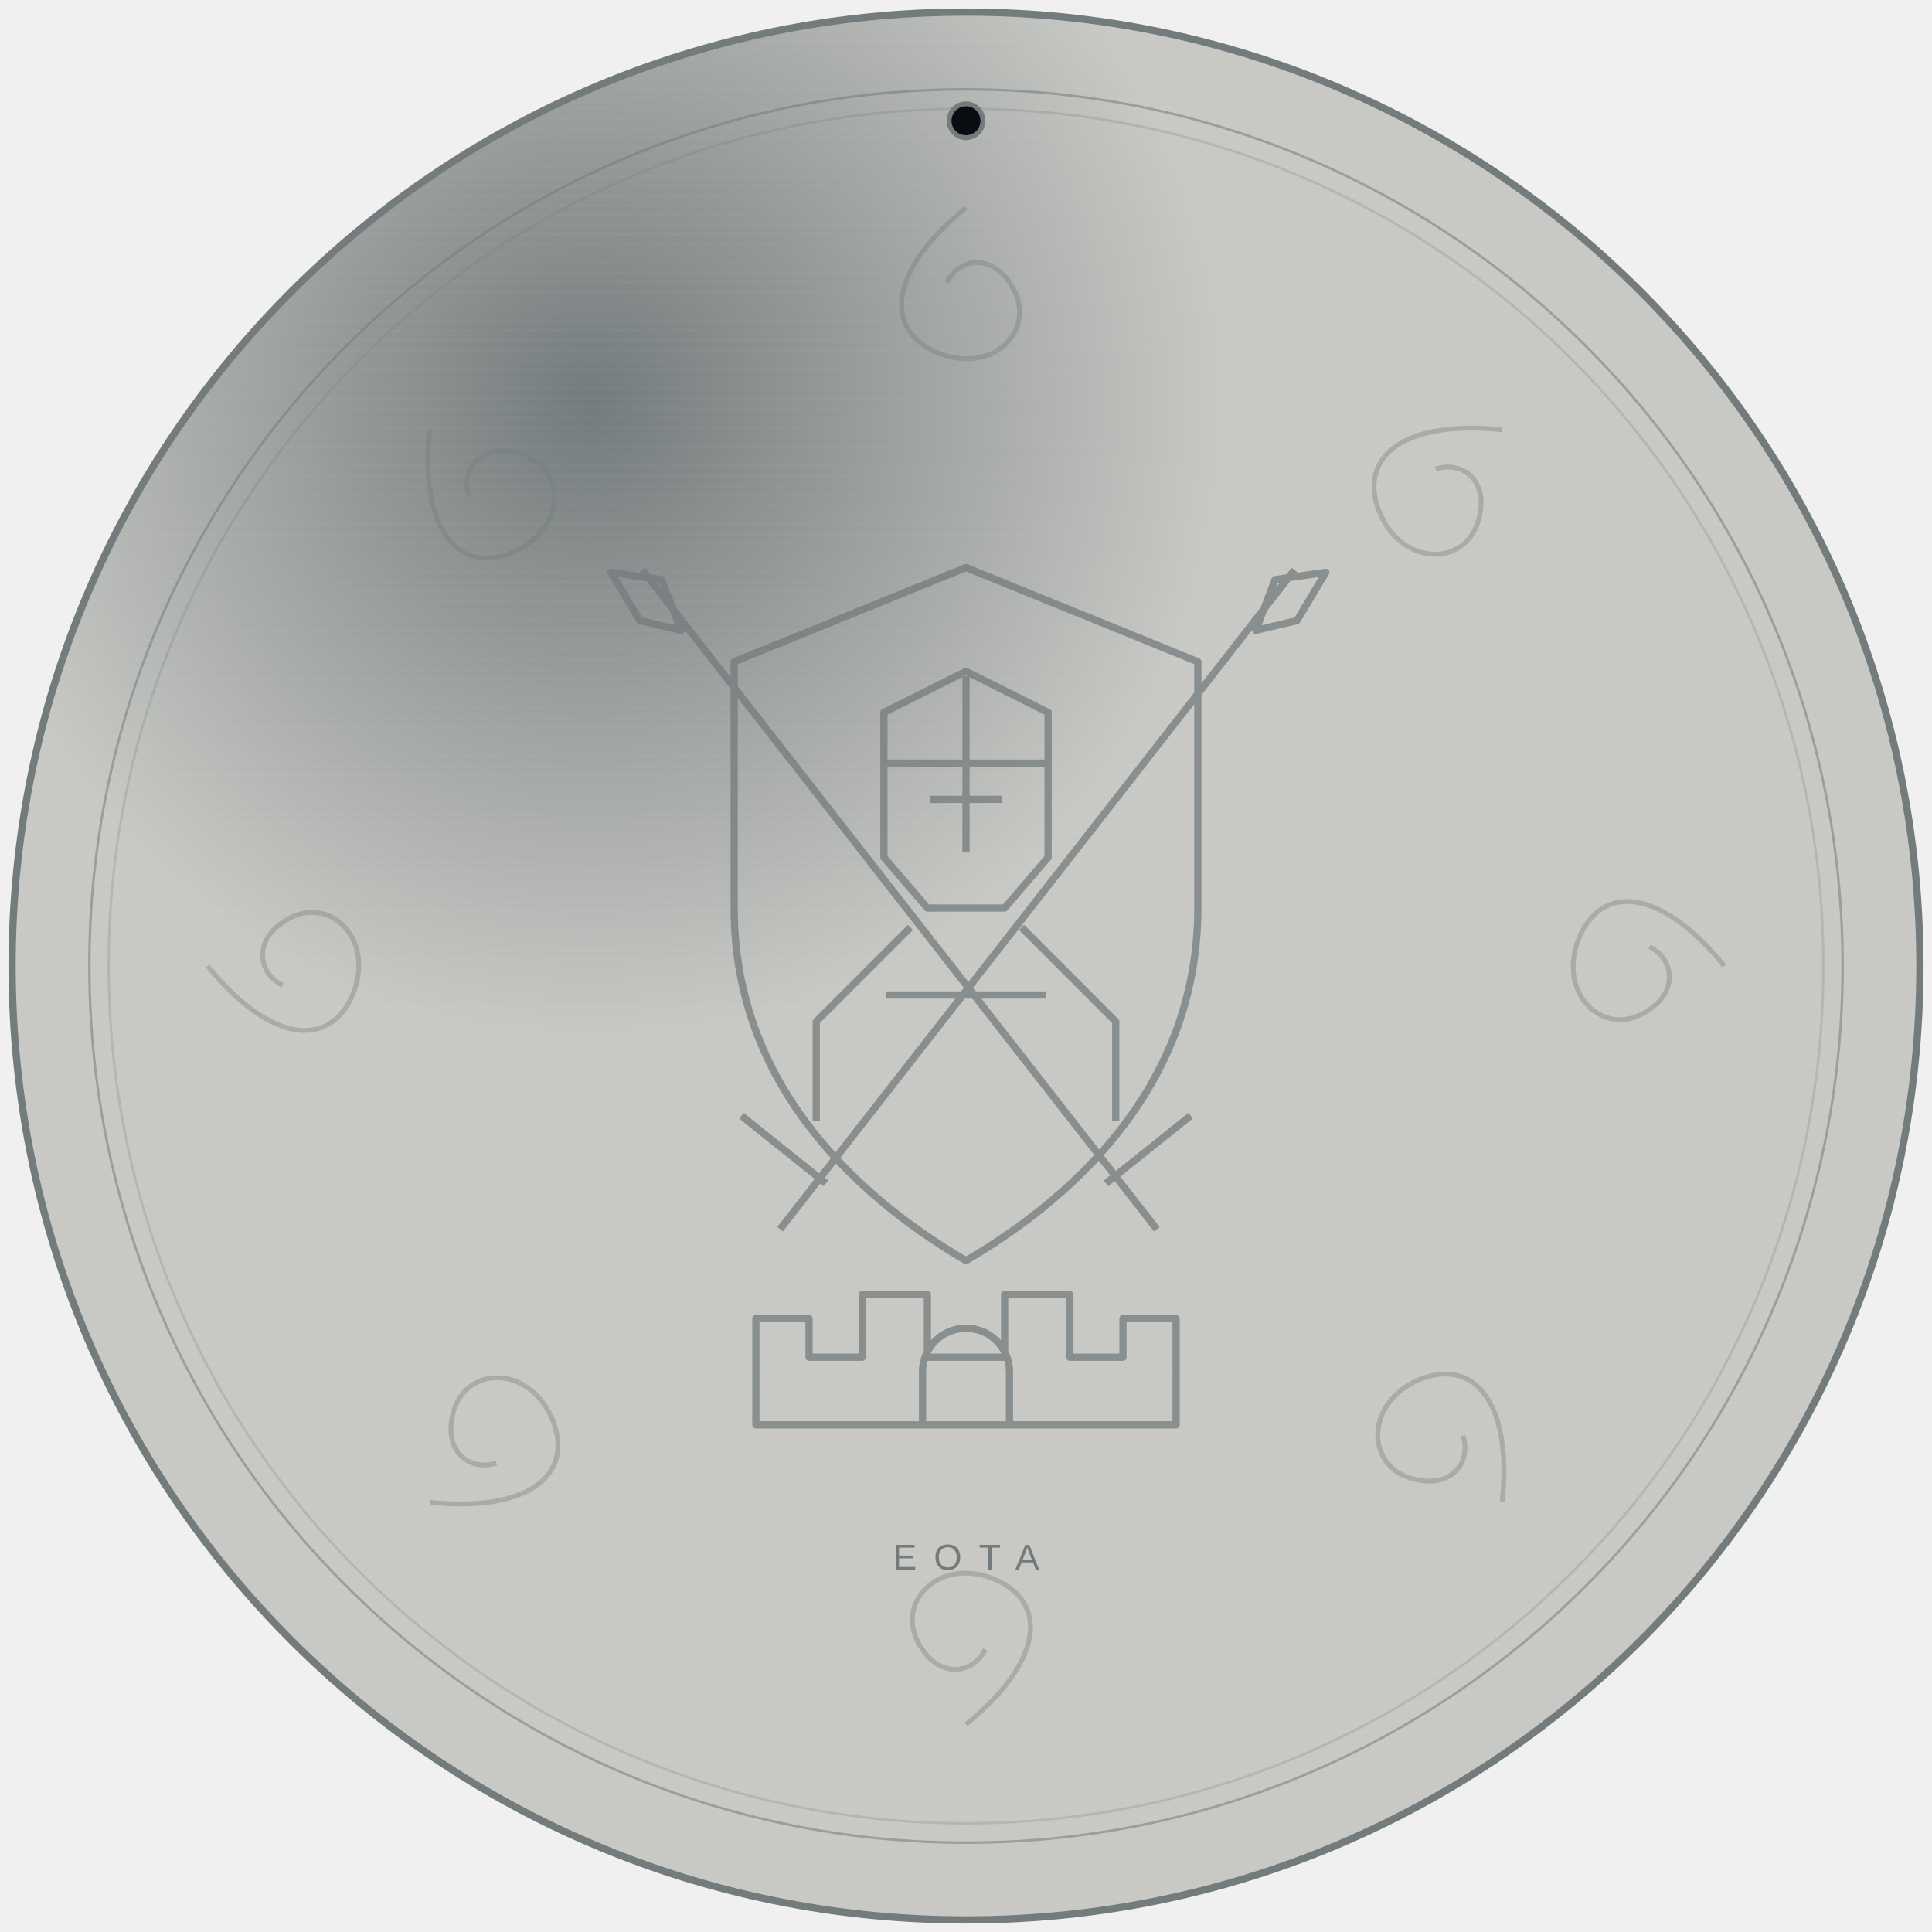
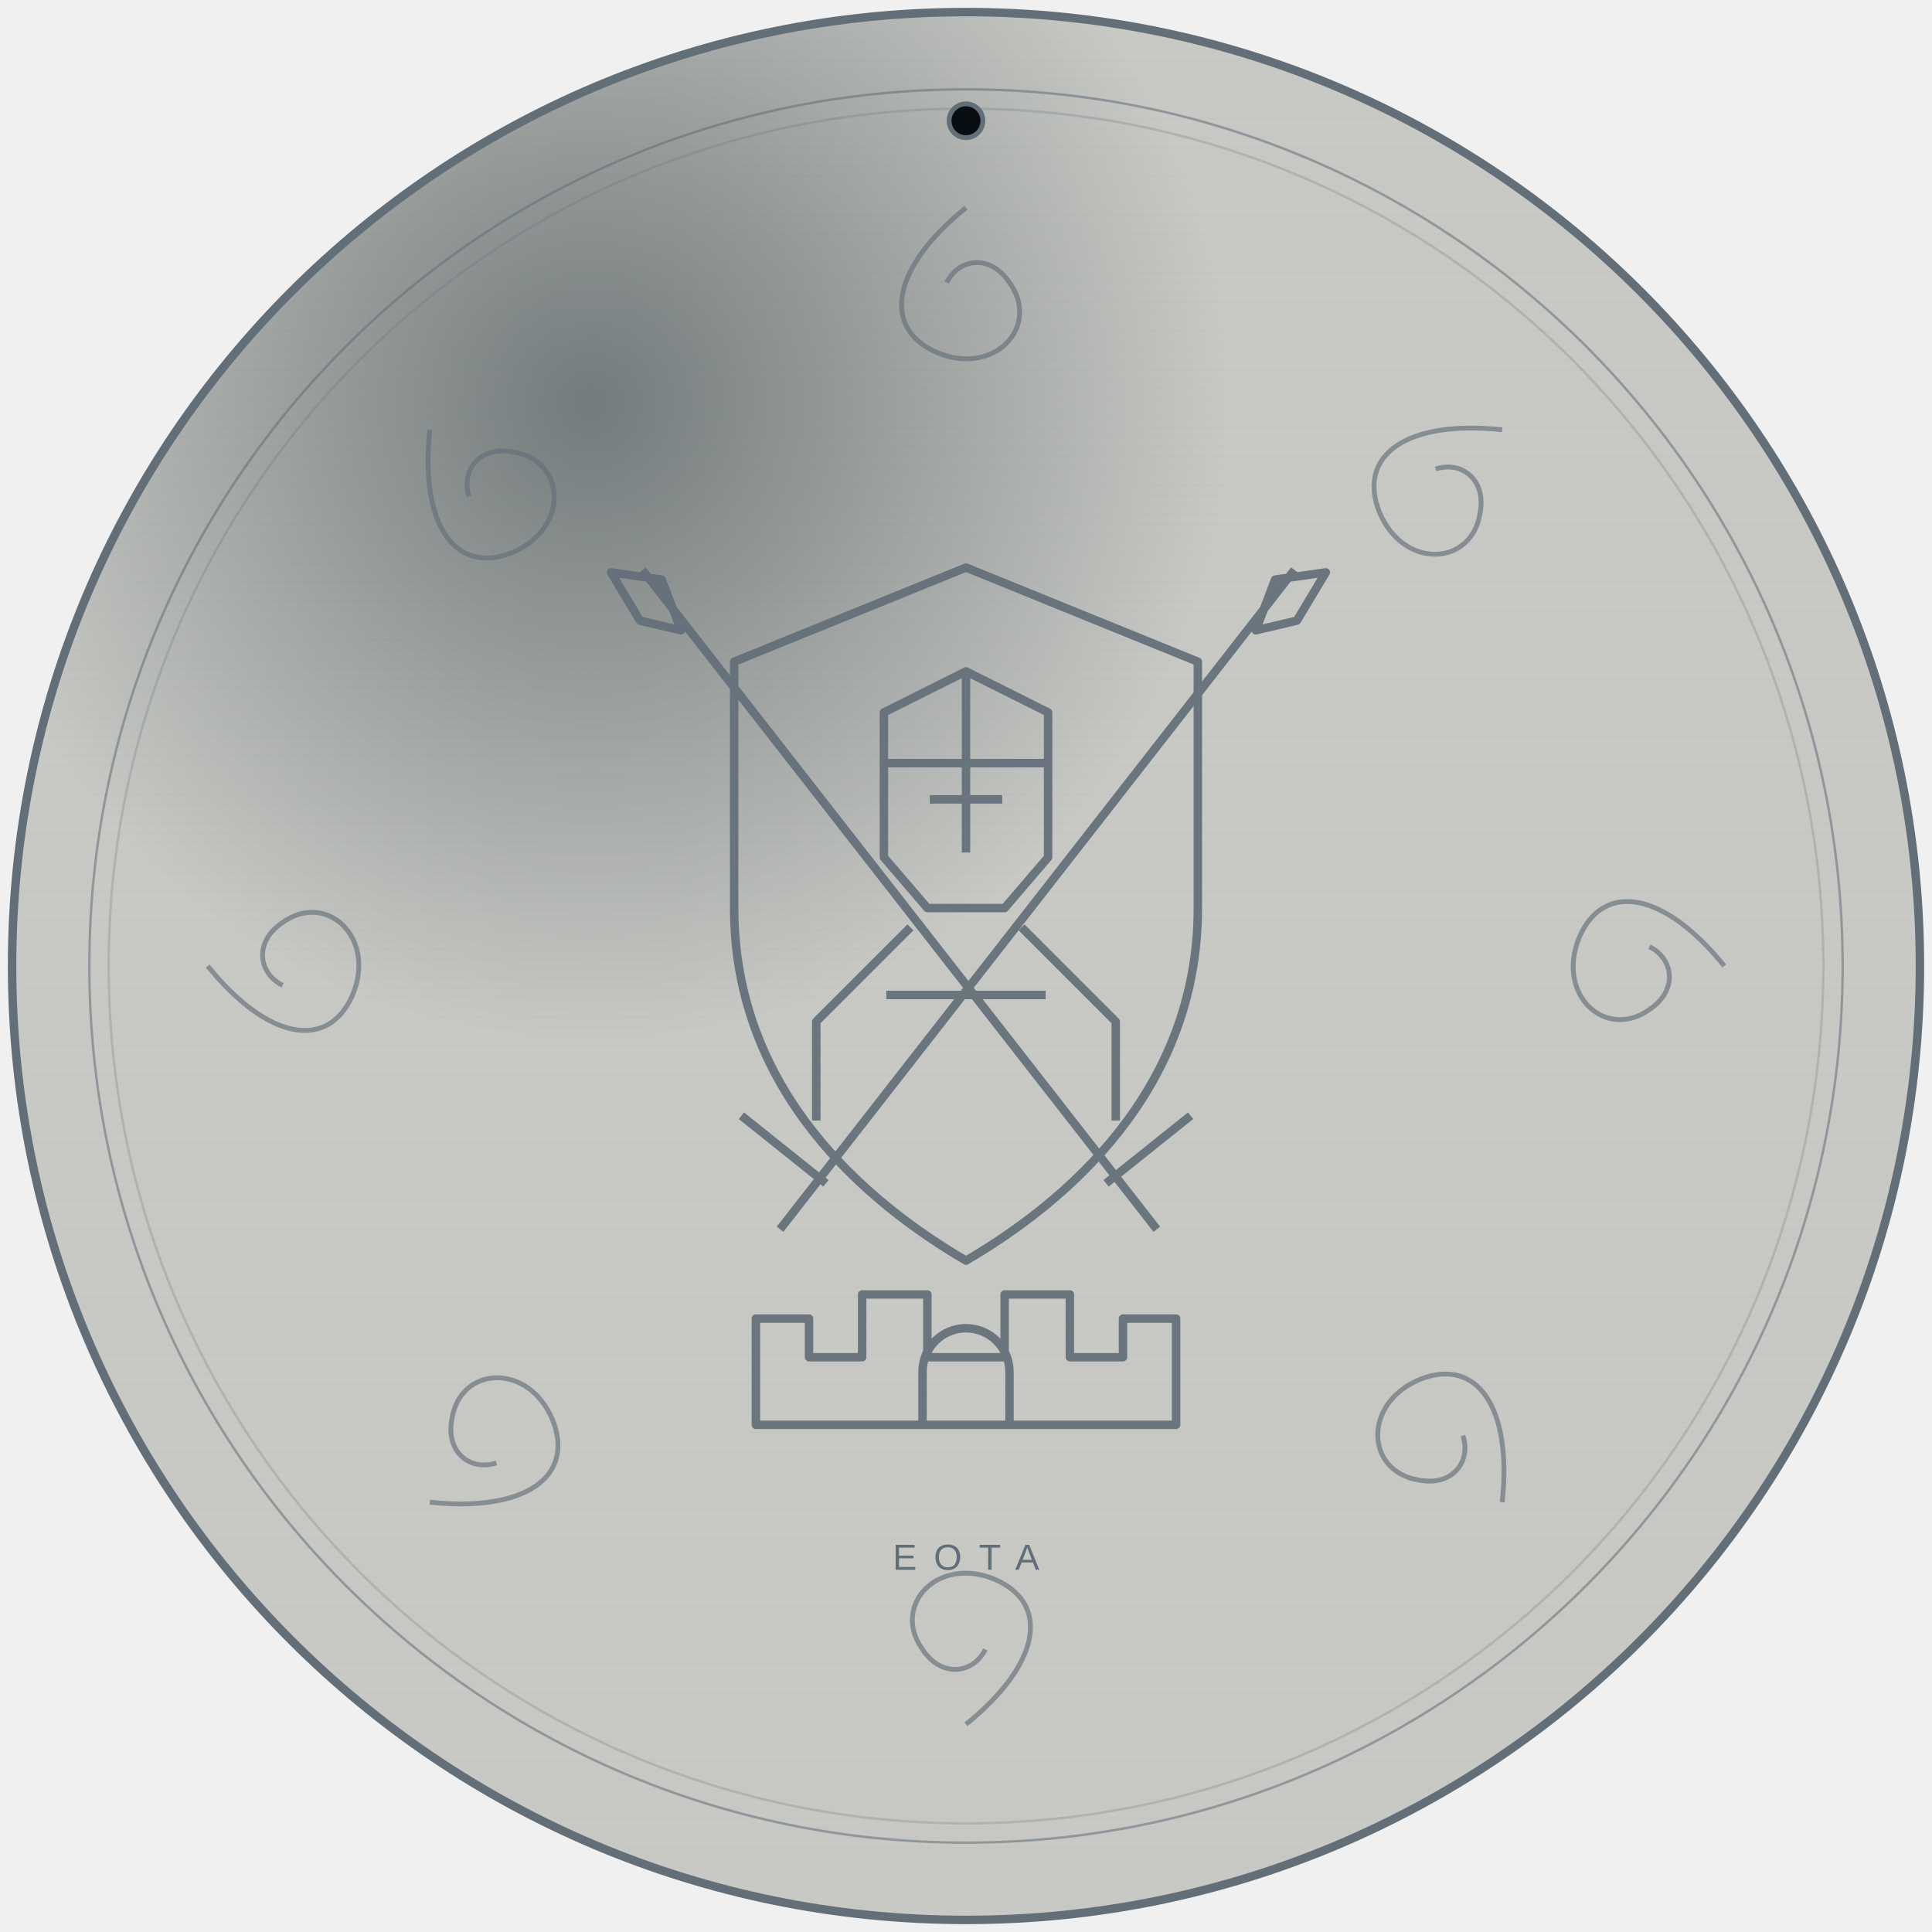
<svg xmlns="http://www.w3.org/2000/svg" width="800" height="800" viewBox="0 0 800 800">
  <defs>
    <radialGradient id="metal" cx="30%" cy="20%" r="85%">
      <stop stop-color="#747b7c" />
      <stop offset=".4" stop-color="#c8c9c5" />
      <stop offset="1" stop-color="#c8c9c5" />
    </radialGradient>
    <pattern id="grain" width="4" height="4" patternUnits="userSpaceOnUse">
-       <path d="M0 1h4" stroke="#fff" opacity=".025" />
+       <path d="M0 1h4" stroke="#626e78" opacity=".025" />
    </pattern>
  </defs>
-   <circle cx="400" cy="400" r="395" fill="url(#metal)" stroke="#747b7c" stroke-width="3" />
+   <circle cx="400" cy="400" r="395" fill="url(#metal)" stroke="#626e78" stroke-width="3.5" />
  <circle cx="400" cy="400" r="392" fill="url(#grain)" />
-   <circle cx="400" cy="400" r="363" fill="none" stroke="#747b7c" opacity=".55" />
-   <circle cx="400" cy="400" r="355" fill="none" stroke="#747b7c" opacity=".25" />
-   <g fill="none" stroke="#747b7c" stroke-width="3" stroke-linejoin="round" opacity=".75">
+   <circle cx="400" cy="400" r="363" fill="none" stroke="#626e78" opacity=".55" />
+   <circle cx="400" cy="400" r="355" fill="none" stroke="#626e78" opacity=".25" />
+   <g fill="none" stroke="#626e78" stroke-width="3.5" stroke-linejoin="round" opacity=".92">
    <path d="M400 235l96 39v102c0 76-55 122-96 146-41-24-96-70-96-146V274z" />
    <path d="M366 295l34-17 34 17v60l-18 21h-32l-18-21zM367 316h66M385 331h30M400 280v73M377 384l-39 39v41m85-80 39 39v41M367 412h66" />
    <path d="M266 236l213 273m-226-272 21 3 8 21-17-4zM458 490l35-28M536 236L323 509m226-272-21 3-8 21 17-4zM342 490l-35-28" />
    <path d="M313 590v-44h22v16h22v-26h27v26h32v-26h27v26h22v-16h22v44zM382 590v-22a18 18 0 0 1 36 0v22" />
  </g>
-   <g fill="none" stroke="#747b7c" stroke-width="2" opacity=".38">
+   <g fill="none" stroke="#626e78" stroke-width="2" opacity=".65">
    <path id="p" d="M400 86c-31 25-35 50-12 60 24 10 43-11 30-29-8-12-21-10-26 0" />
    <use href="#p" transform="rotate(45 400 400)" />
    <use href="#p" transform="rotate(90 400 400)" />
    <use href="#p" transform="rotate(135 400 400)" />
    <use href="#p" transform="rotate(180 400 400)" />
    <use href="#p" transform="rotate(225 400 400)" />
    <use href="#p" transform="rotate(270 400 400)" />
    <use href="#p" transform="rotate(315 400 400)" />
  </g>
-   <circle cx="400" cy="50" r="7" fill="#080d12" stroke="#747b7c" stroke-width="2" />
-   <text x="400" y="650" fill="#747b7c" text-anchor="middle" font-family="Arial,sans-serif" font-size="15" letter-spacing="7">EOTA</text>
+   <circle cx="400" cy="50" r="7" fill="#080d12" stroke="#626e78" stroke-width="2" />
+   <text x="400" y="650" fill="#626e78" text-anchor="middle" font-family="Arial,sans-serif" font-size="15" letter-spacing="7">EOTA</text>
</svg>
